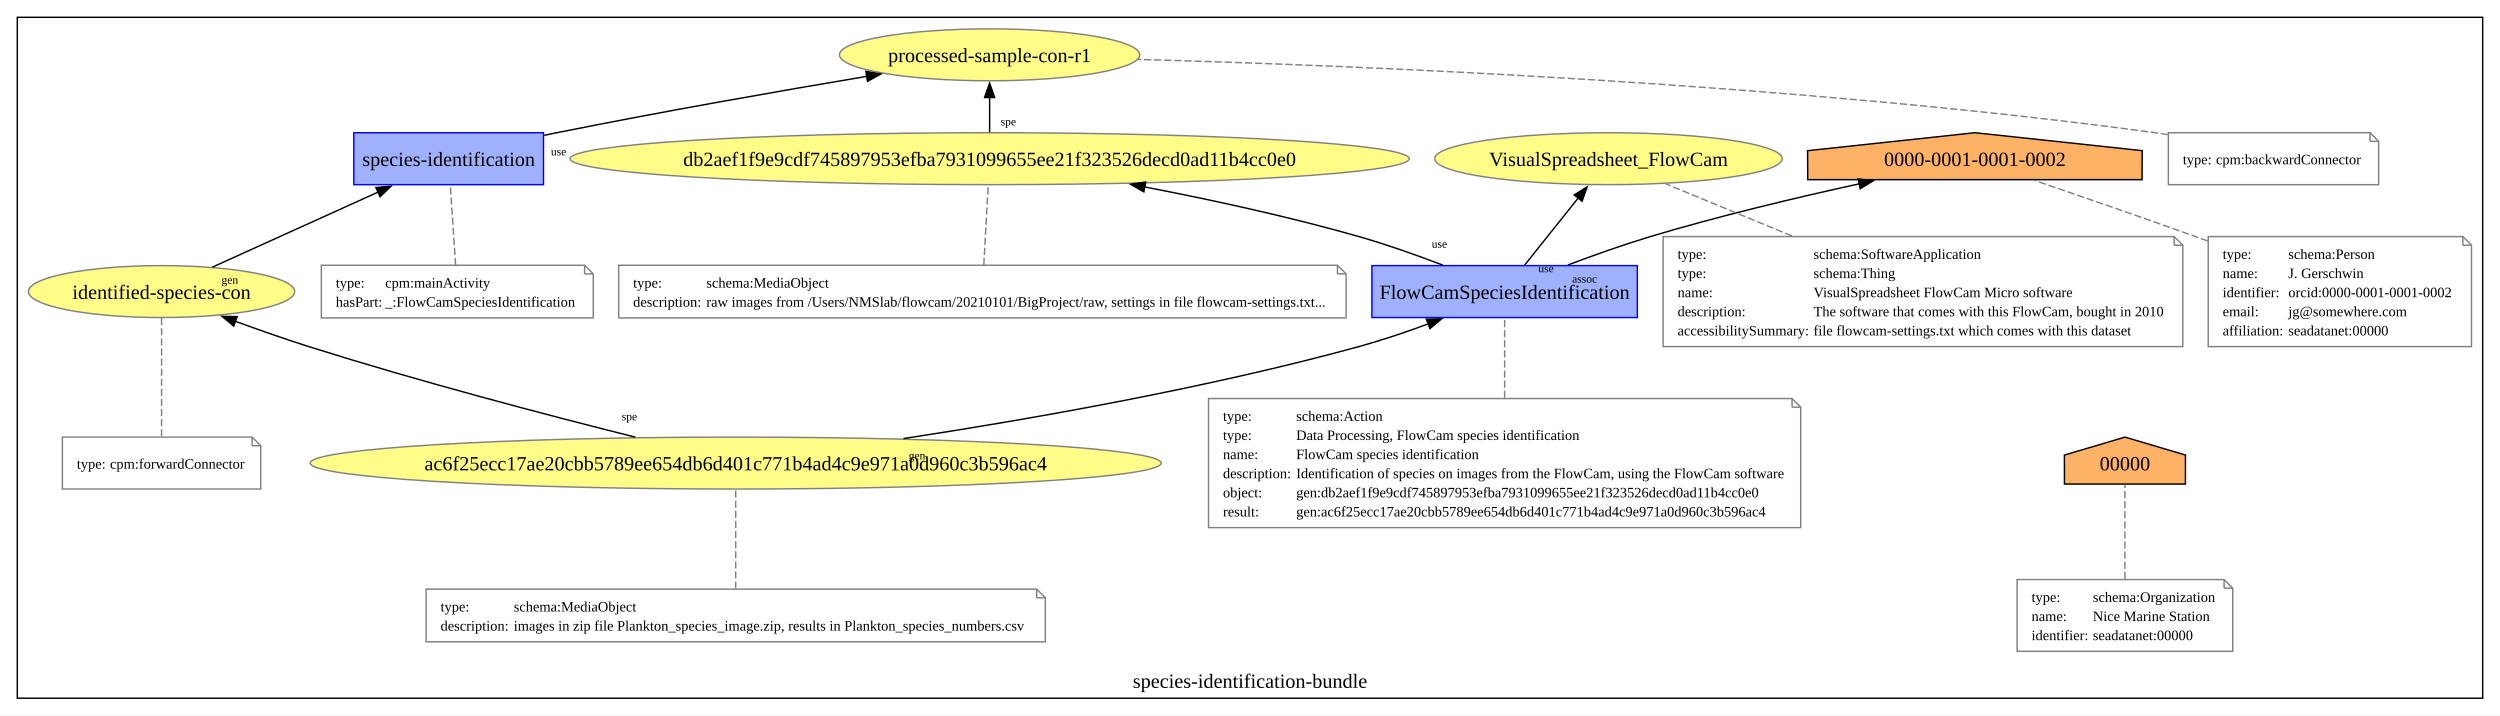
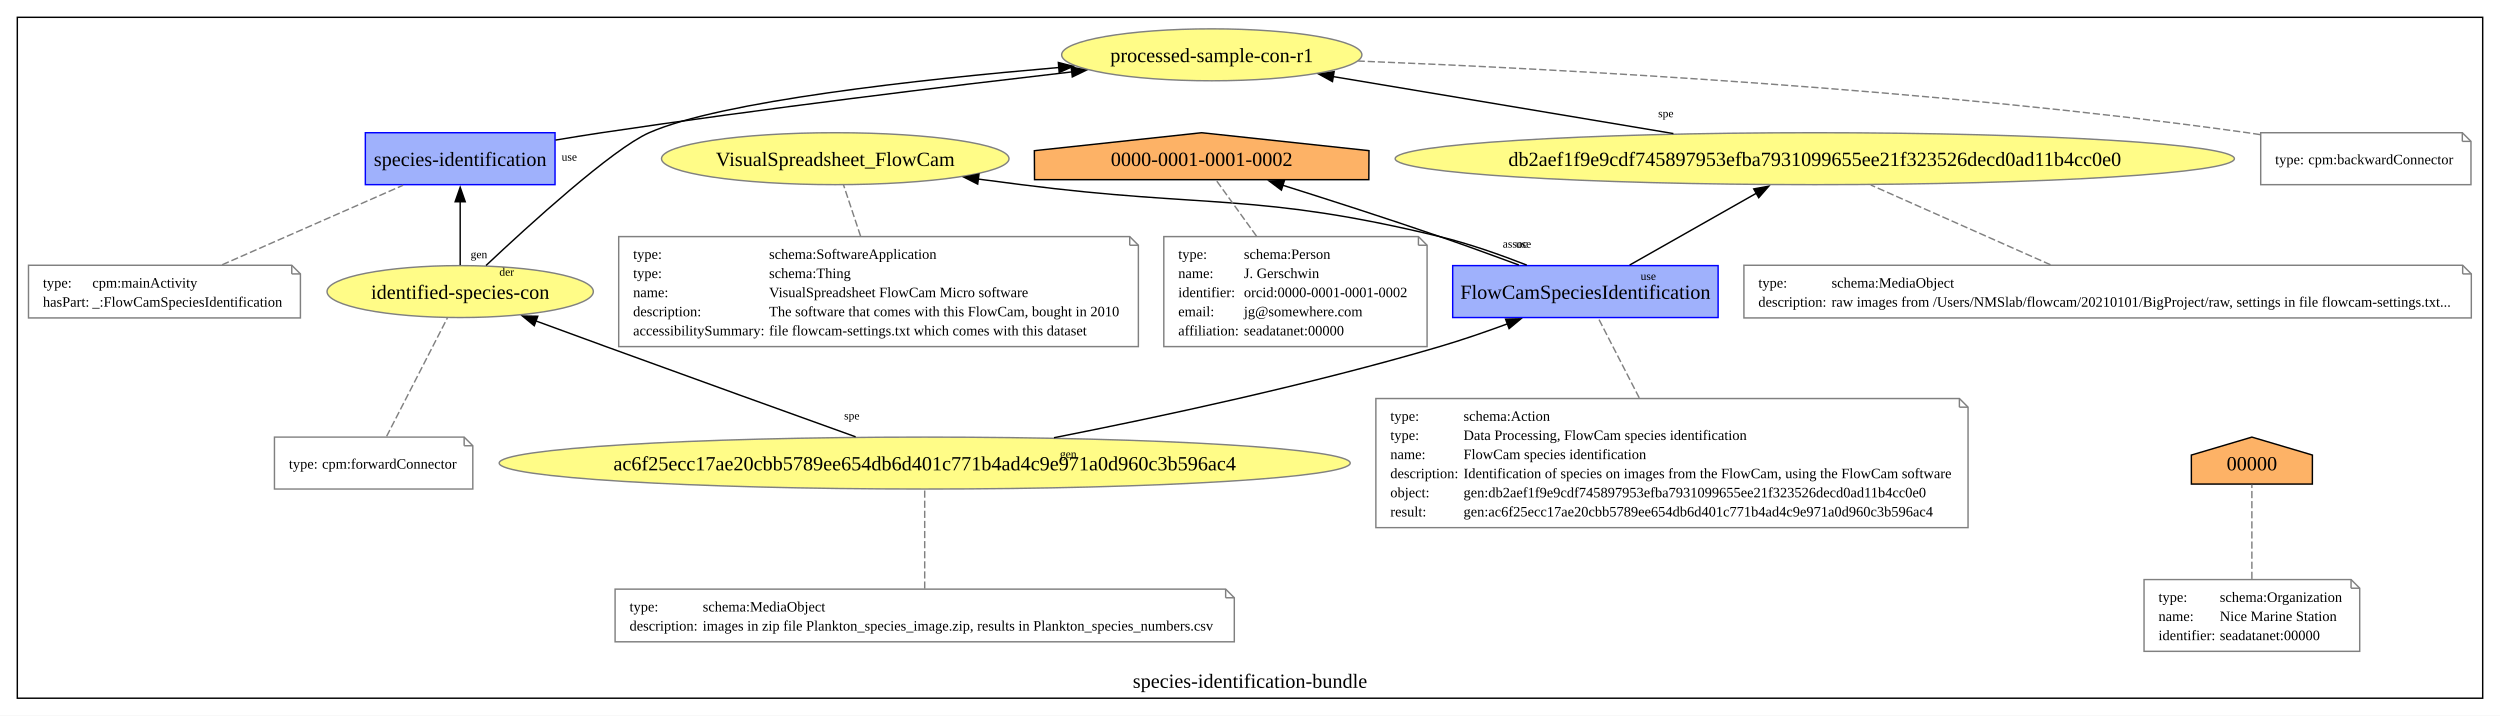
<svg xmlns="http://www.w3.org/2000/svg" xmlns:xlink="http://www.w3.org/1999/xlink" width="1733pt" height="496pt" viewBox="0.00 0.00 1733.00 496.00">
  <g id="graph0" class="graph" transform="scale(1 1) rotate(0) translate(4 492)">
    <polygon fill="white" stroke="none" points="-4,4 -4,-492 1729,-492 1729,4 -4,4" />
    <g id="clust1" class="cluster">
      <g id="a_clust1">
        <a xlink:href="_species-identification-bundle" xlink:title="species-identification-bundle">
          <polygon fill="none" stroke="black" points="8,-8 8,-480 1717,-480 1717,-8 8,-8" />
          <text text-anchor="middle" x="862.5" y="-15.2" font-family="Times New Roman,serif" font-size="14.00">species-identification-bundle</text>
        </a>
      </g>
    </g>
    <g id="node1" class="node">
      <g id="a_node1">
        <a xlink:href="_species-identification" xlink:title="species-identification">
-           <polygon fill="#9fb1fc" stroke="#0000ff" points="372.75,-400 241.25,-400 241.25,-364 372.75,-364 372.75,-400" />
-           <text text-anchor="middle" x="307" y="-376.95" font-family="Times New Roman,serif" font-size="14.00">species-identification</text>
+           <polygon fill="#9fb1fc" stroke="#0000ff" points="380.75,-400 249.25,-400 249.25,-364 380.75,-364 380.75,-400" />
+           <text text-anchor="middle" x="315" y="-376.95" font-family="Times New Roman,serif" font-size="14.00">species-identification</text>
        </a>
      </g>
    </g>
    <g id="node5" class="node">
      <g id="a_node5">
        <a xlink:href="_processed-sample-con-r1" xlink:title="processed-sample-con-r1">
-           <ellipse fill="#fffc87" stroke="#808080" cx="682" cy="-454" rx="104.07" ry="18" />
-           <text text-anchor="middle" x="682" y="-448.95" font-family="Times New Roman,serif" font-size="14.00">processed-sample-con-r1</text>
+           <ellipse fill="#fffc87" stroke="#808080" cx="836" cy="-454" rx="104.07" ry="18" />
+           <text text-anchor="middle" x="836" y="-448.95" font-family="Times New Roman,serif" font-size="14.00">processed-sample-con-r1</text>
        </a>
      </g>
    </g>
    <g id="edge10" class="edge">
-       <path fill="none" stroke="black" d="M373.22,-398.19C376.18,-398.81 379.12,-399.42 382,-400 454.21,-414.55 536.64,-428.96 596.8,-439.07" />
-       <polygon fill="black" stroke="black" points="596.22,-442.52 606.66,-440.72 597.37,-435.62 596.22,-442.52" />
-       <text text-anchor="middle" x="383.22" y="-384.29" font-family="Times New Roman,serif" font-size="8.00">use</text>
+       <path fill="none" stroke="black" d="M381.09,-394.9C391.75,-396.69 402.67,-398.46 413,-400 524.56,-416.66 653.21,-432.26 739.07,-442.17" />
+       <polygon fill="black" stroke="black" points="738.53,-445.63 748.86,-443.3 739.33,-438.68 738.53,-445.63" />
+       <text text-anchor="middle" x="390.63" y="-380.6" font-family="Times New Roman,serif" font-size="8.00">use</text>
    </g>
    <g id="node2" class="node">
-       <polygon fill="none" stroke="gray" points="401.25,-308.12 218.75,-308.12 218.75,-271.62 407.25,-271.62 407.25,-302.12 401.25,-308.12" />
-       <polyline fill="none" stroke="gray" points="401.25,-308.12 401.25,-302.12" />
-       <polyline fill="none" stroke="gray" points="407.25,-302.12 401.25,-302.12" />
-       <text text-anchor="start" x="228.75" y="-292.62" font-family="Times New Roman,serif" font-size="10.00">type:</text>
-       <text text-anchor="start" x="263" y="-292.62" font-family="Times New Roman,serif" font-size="10.00">cpm:mainActivity</text>
-       <text text-anchor="start" x="228.75" y="-279.38" font-family="Times New Roman,serif" font-size="10.00">hasPart:</text>
-       <text text-anchor="start" x="263" y="-279.38" font-family="Times New Roman,serif" font-size="10.00">_:FlowCamSpeciesIdentification</text>
+       <polygon fill="none" stroke="gray" points="198.25,-308.12 15.75,-308.12 15.75,-271.62 204.25,-271.62 204.25,-302.12 198.25,-308.12" />
+       <polyline fill="none" stroke="gray" points="198.25,-308.12 198.25,-302.12" />
+       <polyline fill="none" stroke="gray" points="204.25,-302.12 198.25,-302.12" />
+       <text text-anchor="start" x="25.75" y="-292.62" font-family="Times New Roman,serif" font-size="10.00">type:</text>
+       <text text-anchor="start" x="60" y="-292.62" font-family="Times New Roman,serif" font-size="10.00">cpm:mainActivity</text>
+       <text text-anchor="start" x="25.75" y="-279.38" font-family="Times New Roman,serif" font-size="10.00">hasPart:</text>
+       <text text-anchor="start" x="60" y="-279.38" font-family="Times New Roman,serif" font-size="10.00">_:FlowCamSpeciesIdentification</text>
    </g>
    <g id="edge1" class="edge">
-       <path fill="none" stroke="gray" stroke-dasharray="5,2" d="M311.84,-308.25C310.78,-324.21 309.21,-347.73 308.15,-363.68" />
+       <path fill="none" stroke="gray" stroke-dasharray="5,2" d="M150.01,-308.47C186.25,-324.4 239.34,-347.74 275.44,-363.61" />
    </g>
    <g id="node3" class="node">
      <g id="a_node3">
        <a xlink:href="_FlowCamSpeciesIdentification" xlink:title="FlowCamSpeciesIdentification">
-           <polygon fill="#9fb1fc" stroke="#0000ff" points="1131,-307.88 947,-307.88 947,-271.88 1131,-271.88 1131,-307.88" />
-           <text text-anchor="middle" x="1039" y="-284.82" font-family="Times New Roman,serif" font-size="14.00">FlowCamSpeciesIdentification</text>
+           <polygon fill="#9fb1fc" stroke="#0000ff" points="1187,-307.88 1003,-307.88 1003,-271.88 1187,-271.88 1187,-307.88" />
+           <text text-anchor="middle" x="1095" y="-284.82" font-family="Times New Roman,serif" font-size="14.00">FlowCamSpeciesIdentification</text>
        </a>
      </g>
    </g>
    <g id="node9" class="node">
      <g id="a_node9">
        <a xlink:href="_VisualSpreadsheet_FlowCam" xlink:title="VisualSpreadsheet_FlowCam">
-           <ellipse fill="#fffc87" stroke="#808080" cx="1111" cy="-382" rx="120.45" ry="18" />
-           <text text-anchor="middle" x="1111" y="-376.95" font-family="Times New Roman,serif" font-size="14.00">VisualSpreadsheet_FlowCam</text>
-         </a>
-       </g>
-     </g>
-     <g id="edge12" class="edge">
-       <path fill="none" stroke="black" d="M1052.88,-308.25C1063.44,-321.47 1078.14,-339.87 1090.12,-354.86" />
-       <polygon fill="black" stroke="black" points="1087.24,-356.87 1096.22,-362.49 1092.71,-352.5 1087.24,-356.87" />
-       <text text-anchor="middle" x="1067.71" y="-303.28" font-family="Times New Roman,serif" font-size="8.00">use</text>
+           <ellipse fill="#fffc87" stroke="#808080" cx="575" cy="-382" rx="120.45" ry="18" />
+           <text text-anchor="middle" x="575" y="-376.95" font-family="Times New Roman,serif" font-size="14.00">VisualSpreadsheet_FlowCam</text>
+         </a>
+       </g>
+     </g>
+     <g id="edge13" class="edge">
+       <path fill="none" stroke="black" d="M1054.38,-308.22C1036.21,-315.35 1014.33,-323.07 994,-328 867.78,-358.6 832.83,-347.52 704,-364 694.31,-365.24 684.22,-366.55 674.13,-367.86" />
+       <polygon fill="black" stroke="black" points="673.73,-364.38 664.27,-369.15 674.64,-371.32 673.73,-364.38" />
+       <text text-anchor="middle" x="1052.08" y="-320.32" font-family="Times New Roman,serif" font-size="8.00">use</text>
    </g>
    <g id="node11" class="node">
      <g id="a_node11">
        <a xlink:href="gendb2aef1f9e9cdf745897953efba7931099655ee21f323526decd0ad11b4cc0e0" xlink:title="db2aef1f9e9cdf745897953efba7931099655ee21f323526decd0ad11b4cc0e0">
-           <ellipse fill="#fffc87" stroke="#808080" cx="682" cy="-382" rx="290.88" ry="18" />
-           <text text-anchor="middle" x="682" y="-376.95" font-family="Times New Roman,serif" font-size="14.00">db2aef1f9e9cdf745897953efba7931099655ee21f323526decd0ad11b4cc0e0</text>
-         </a>
-       </g>
-     </g>
-     <g id="edge13" class="edge">
-       <path fill="none" stroke="black" d="M996.21,-308.2C978.41,-314.99 957.4,-322.46 938,-328 889.82,-341.76 835.59,-353.51 789.48,-362.42" />
-       <polygon fill="black" stroke="black" points="788.9,-358.97 779.74,-364.28 790.22,-365.84 788.9,-358.97" />
-       <text text-anchor="middle" x="993.79" y="-320.28" font-family="Times New Roman,serif" font-size="8.00">use</text>
+           <ellipse fill="#fffc87" stroke="#808080" cx="1254" cy="-382" rx="290.88" ry="18" />
+           <text text-anchor="middle" x="1254" y="-376.95" font-family="Times New Roman,serif" font-size="14.00">db2aef1f9e9cdf745897953efba7931099655ee21f323526decd0ad11b4cc0e0</text>
+         </a>
+       </g>
+     </g>
+     <g id="edge14" class="edge">
+       <path fill="none" stroke="black" d="M1125.66,-308.25C1150.73,-322.47 1186.39,-342.68 1213.76,-358.19" />
+       <polygon fill="black" stroke="black" points="1211.7,-361.04 1222.12,-362.93 1215.15,-354.95 1211.7,-361.04" />
+       <text text-anchor="middle" x="1138.59" y="-297.92" font-family="Times New Roman,serif" font-size="8.00">use</text>
    </g>
    <g id="node17" class="node">
      <g id="a_node17">
        <a xlink:href="https://orcid.org/0000-0001-0001-0002" xlink:title="0000-0001-0001-0002">
-           <polygon fill="#fdb266" stroke="black" points="1480.98,-387.56 1365,-400 1249.02,-387.56 1249.13,-367.44 1480.87,-367.44 1480.98,-387.56" />
-           <text text-anchor="middle" x="1365" y="-376.95" font-family="Times New Roman,serif" font-size="14.00">0000-0001-0001-0002</text>
-         </a>
-       </g>
-     </g>
-     <g id="edge15" class="edge">
-       <path fill="none" stroke="black" d="M1082.86,-308.31C1100.46,-314.96 1121.03,-322.3 1140,-328 1187.56,-342.28 1241.7,-355.14 1284.96,-364.61" />
-       <polygon fill="black" stroke="black" points="1284,-367.99 1294.52,-366.69 1285.49,-361.15 1284,-367.99" />
-       <text text-anchor="middle" x="1094.44" y="-296.06" font-family="Times New Roman,serif" font-size="8.00">assoc</text>
+           <polygon fill="#fdb266" stroke="black" points="944.98,-387.56 829,-400 713.02,-387.56 713.13,-367.44 944.87,-367.44 944.98,-387.56" />
+           <text text-anchor="middle" x="829" y="-376.95" font-family="Times New Roman,serif" font-size="14.00">0000-0001-0001-0002</text>
+         </a>
+       </g>
+     </g>
+     <g id="edge16" class="edge">
+       <path fill="none" stroke="black" d="M1048.89,-308.28C1031.71,-314.64 1012.02,-321.8 994,-328 957.99,-340.4 917.25,-353.49 885.27,-363.56" />
+       <polygon fill="black" stroke="black" points="884.27,-360.2 875.78,-366.54 886.37,-366.88 884.27,-360.2" />
+       <text text-anchor="middle" x="1046.35" y="-320.34" font-family="Times New Roman,serif" font-size="8.00">assoc</text>
    </g>
    <g id="node4" class="node">
-       <polygon fill="none" stroke="gray" points="1238.25,-215.75 833.75,-215.75 833.75,-126.25 1244.25,-126.25 1244.25,-209.75 1238.25,-215.75" />
-       <polyline fill="none" stroke="gray" points="1238.25,-215.75 1238.25,-209.75" />
-       <polyline fill="none" stroke="gray" points="1244.25,-209.75 1238.25,-209.75" />
-       <text text-anchor="start" x="843.75" y="-200.25" font-family="Times New Roman,serif" font-size="10.00">type:</text>
-       <text text-anchor="start" x="894.5" y="-200.25" font-family="Times New Roman,serif" font-size="10.00">schema:Action</text>
-       <text text-anchor="start" x="843.75" y="-187" font-family="Times New Roman,serif" font-size="10.00">type:</text>
-       <text text-anchor="start" x="894.5" y="-187" font-family="Times New Roman,serif" font-size="10.00">Data Processing, FlowCam species identification</text>
-       <text text-anchor="start" x="843.75" y="-173.75" font-family="Times New Roman,serif" font-size="10.00">name:</text>
-       <text text-anchor="start" x="894.5" y="-173.75" font-family="Times New Roman,serif" font-size="10.00">FlowCam species identification</text>
-       <text text-anchor="start" x="843.75" y="-160.5" font-family="Times New Roman,serif" font-size="10.00">description:</text>
-       <text text-anchor="start" x="894.5" y="-160.5" font-family="Times New Roman,serif" font-size="10.00">Identification of species on images from the FlowCam, using the FlowCam software</text>
-       <text text-anchor="start" x="843.75" y="-147.25" font-family="Times New Roman,serif" font-size="10.00">object:</text>
-       <text text-anchor="start" x="894.5" y="-147.25" font-family="Times New Roman,serif" font-size="10.00">gen:db2aef1f9e9cdf745897953efba7931099655ee21f323526decd0ad11b4cc0e0</text>
-       <text text-anchor="start" x="843.75" y="-134" font-family="Times New Roman,serif" font-size="10.00">result:</text>
-       <text text-anchor="start" x="894.5" y="-134" font-family="Times New Roman,serif" font-size="10.00">gen:ac6f25ecc17ae20cbb5789ee654db6d401c771b4ad4c9e971a0d960c3b596ac4</text>
+       <polygon fill="none" stroke="gray" points="1354.25,-215.75 949.75,-215.75 949.75,-126.25 1360.25,-126.25 1360.25,-209.75 1354.25,-215.75" />
+       <polyline fill="none" stroke="gray" points="1354.25,-215.75 1354.25,-209.75" />
+       <polyline fill="none" stroke="gray" points="1360.25,-209.75 1354.25,-209.75" />
+       <text text-anchor="start" x="959.75" y="-200.25" font-family="Times New Roman,serif" font-size="10.00">type:</text>
+       <text text-anchor="start" x="1010.5" y="-200.25" font-family="Times New Roman,serif" font-size="10.00">schema:Action</text>
+       <text text-anchor="start" x="959.75" y="-187" font-family="Times New Roman,serif" font-size="10.00">type:</text>
+       <text text-anchor="start" x="1010.5" y="-187" font-family="Times New Roman,serif" font-size="10.00">Data Processing, FlowCam species identification</text>
+       <text text-anchor="start" x="959.75" y="-173.75" font-family="Times New Roman,serif" font-size="10.00">name:</text>
+       <text text-anchor="start" x="1010.5" y="-173.75" font-family="Times New Roman,serif" font-size="10.00">FlowCam species identification</text>
+       <text text-anchor="start" x="959.75" y="-160.5" font-family="Times New Roman,serif" font-size="10.00">description:</text>
+       <text text-anchor="start" x="1010.5" y="-160.5" font-family="Times New Roman,serif" font-size="10.00">Identification of species on images from the FlowCam, using the FlowCam software</text>
+       <text text-anchor="start" x="959.75" y="-147.25" font-family="Times New Roman,serif" font-size="10.00">object:</text>
+       <text text-anchor="start" x="1010.5" y="-147.25" font-family="Times New Roman,serif" font-size="10.00">gen:db2aef1f9e9cdf745897953efba7931099655ee21f323526decd0ad11b4cc0e0</text>
+       <text text-anchor="start" x="959.75" y="-134" font-family="Times New Roman,serif" font-size="10.00">result:</text>
+       <text text-anchor="start" x="1010.5" y="-134" font-family="Times New Roman,serif" font-size="10.00">gen:ac6f25ecc17ae20cbb5789ee654db6d401c771b4ad4c9e971a0d960c3b596ac4</text>
    </g>
    <g id="edge2" class="edge">
-       <path fill="none" stroke="gray" stroke-dasharray="5,2" d="M1039,-216.19C1039,-235.45 1039,-256.91 1039,-271.49" />
+       <path fill="none" stroke="gray" stroke-dasharray="5,2" d="M1132.32,-216.19C1122.43,-235.45 1111.41,-256.91 1103.92,-271.49" />
    </g>
    <g id="node6" class="node">
-       <polygon fill="none" stroke="gray" points="1638.88,-400 1499.12,-400 1499.12,-364 1644.88,-364 1644.88,-394 1638.88,-400" />
-       <polyline fill="none" stroke="gray" points="1638.88,-400 1638.88,-394" />
-       <polyline fill="none" stroke="gray" points="1644.88,-394 1638.88,-394" />
-       <text text-anchor="start" x="1509.12" y="-378.12" font-family="Times New Roman,serif" font-size="10.00">type:</text>
-       <text text-anchor="start" x="1532.12" y="-378.12" font-family="Times New Roman,serif" font-size="10.00">cpm:backwardConnector</text>
+       <polygon fill="none" stroke="gray" points="1702.88,-400 1563.12,-400 1563.12,-364 1708.88,-364 1708.88,-394 1702.88,-400" />
+       <polyline fill="none" stroke="gray" points="1702.88,-400 1702.88,-394" />
+       <polyline fill="none" stroke="gray" points="1708.88,-394 1702.88,-394" />
+       <text text-anchor="start" x="1573.12" y="-378.12" font-family="Times New Roman,serif" font-size="10.00">type:</text>
+       <text text-anchor="start" x="1596.12" y="-378.12" font-family="Times New Roman,serif" font-size="10.00">cpm:backwardConnector</text>
    </g>
    <g id="edge3" class="edge">
-       <path fill="none" stroke="gray" stroke-dasharray="5,2" d="M1498.77,-398.71C1495.81,-399.17 1492.88,-399.61 1490,-400 1238.04,-434.21 938.76,-446.54 784.81,-450.83" />
+       <path fill="none" stroke="gray" stroke-dasharray="5,2" d="M1562.77,-398.68C1559.81,-399.15 1556.88,-399.6 1554,-400 1335.52,-430.58 1077,-444.18 937.51,-449.69" />
    </g>
    <g id="node7" class="node">
      <g id="a_node7">
        <a xlink:href="_identified-species-con" xlink:title="identified-species-con">
-           <ellipse fill="#fffc87" stroke="#808080" cx="108" cy="-289.88" rx="92.3" ry="18" />
-           <text text-anchor="middle" x="108" y="-284.82" font-family="Times New Roman,serif" font-size="14.00">identified-species-con</text>
+           <ellipse fill="#fffc87" stroke="#808080" cx="315" cy="-289.88" rx="92.3" ry="18" />
+           <text text-anchor="middle" x="315" y="-284.82" font-family="Times New Roman,serif" font-size="14.00">identified-species-con</text>
        </a>
      </g>
    </g>
    <g id="edge11" class="edge">
-       <path fill="none" stroke="black" d="M143.12,-306.78C175.11,-321.27 222.66,-342.8 258.31,-358.95" />
-       <polygon fill="black" stroke="black" points="256.56,-362 267.12,-362.94 259.45,-355.62 256.56,-362" />
-       <text text-anchor="middle" x="155.31" y="-295.32" font-family="Times New Roman,serif" font-size="8.00">gen</text>
+       <path fill="none" stroke="black" d="M315,-308.25C315,-320.72 315,-337.8 315,-352.28" />
+       <polygon fill="black" stroke="black" points="311.5,-352.16 315,-362.16 318.5,-352.16 311.5,-352.16" />
+       <text text-anchor="middle" x="327.99" y="-313.03" font-family="Times New Roman,serif" font-size="8.00">gen</text>
+     </g>
+     <g id="edge12" class="edge">
+       <path fill="none" stroke="black" d="M332.9,-307.95C362.45,-335.76 420.67,-388.85 446,-400 495.4,-421.75 632.37,-436.84 730.01,-445.21" />
+       <polygon fill="black" stroke="black" points="729.65,-448.69 739.9,-446.04 730.23,-441.72 729.65,-448.69" />
+       <text text-anchor="middle" x="347.25" y="-300.86" font-family="Times New Roman,serif" font-size="8.00">der</text>
    </g>
    <g id="node8" class="node">
-       <polygon fill="none" stroke="gray" points="170.75,-189 39.25,-189 39.25,-153 176.75,-153 176.75,-183 170.75,-189" />
-       <polyline fill="none" stroke="gray" points="170.75,-189 170.75,-183" />
-       <polyline fill="none" stroke="gray" points="176.75,-183 170.75,-183" />
-       <text text-anchor="start" x="49.25" y="-167.12" font-family="Times New Roman,serif" font-size="10.00">type:</text>
-       <text text-anchor="start" x="72.25" y="-167.12" font-family="Times New Roman,serif" font-size="10.00">cpm:forwardConnector</text>
+       <polygon fill="none" stroke="gray" points="317.75,-189 186.25,-189 186.25,-153 323.75,-153 323.75,-183 317.75,-189" />
+       <polyline fill="none" stroke="gray" points="317.75,-189 317.75,-183" />
+       <polyline fill="none" stroke="gray" points="323.75,-183 317.75,-183" />
+       <text text-anchor="start" x="196.25" y="-167.12" font-family="Times New Roman,serif" font-size="10.00">type:</text>
+       <text text-anchor="start" x="219.25" y="-167.12" font-family="Times New Roman,serif" font-size="10.00">cpm:forwardConnector</text>
    </g>
    <g id="edge4" class="edge">
-       <path fill="none" stroke="gray" stroke-dasharray="5,2" d="M108,-189.5C108,-211.66 108,-249.6 108,-271.64" />
+       <path fill="none" stroke="gray" stroke-dasharray="5,2" d="M263.98,-189.5C275.36,-211.66 294.84,-249.6 306.15,-271.64" />
    </g>
    <g id="node10" class="node">
-       <polygon fill="none" stroke="gray" points="1503.12,-328 1148.88,-328 1148.88,-251.75 1509.12,-251.75 1509.12,-322 1503.12,-328" />
-       <polyline fill="none" stroke="gray" points="1503.12,-328 1503.12,-322" />
-       <polyline fill="none" stroke="gray" points="1509.12,-322 1503.12,-322" />
-       <text text-anchor="start" x="1158.88" y="-312.5" font-family="Times New Roman,serif" font-size="10.00">type:</text>
-       <text text-anchor="start" x="1253.12" y="-312.5" font-family="Times New Roman,serif" font-size="10.00">schema:SoftwareApplication</text>
-       <text text-anchor="start" x="1158.88" y="-299.25" font-family="Times New Roman,serif" font-size="10.00">type:</text>
-       <text text-anchor="start" x="1253.12" y="-299.25" font-family="Times New Roman,serif" font-size="10.00">schema:Thing</text>
-       <text text-anchor="start" x="1158.88" y="-286" font-family="Times New Roman,serif" font-size="10.00">name:</text>
-       <text text-anchor="start" x="1253.12" y="-286" font-family="Times New Roman,serif" font-size="10.00">VisualSpreadsheet FlowCam Micro software</text>
-       <text text-anchor="start" x="1158.88" y="-272.75" font-family="Times New Roman,serif" font-size="10.00">description:</text>
-       <text text-anchor="start" x="1253.12" y="-272.75" font-family="Times New Roman,serif" font-size="10.00">The software that comes with this FlowCam, bought in 2010</text>
-       <text text-anchor="start" x="1158.88" y="-259.5" font-family="Times New Roman,serif" font-size="10.00">accessibilitySummary:</text>
-       <text text-anchor="start" x="1253.12" y="-259.5" font-family="Times New Roman,serif" font-size="10.00">file flowcam-settings.txt which comes with this dataset</text>
+       <polygon fill="none" stroke="gray" points="779.12,-328 424.88,-328 424.88,-251.75 785.12,-251.75 785.12,-322 779.12,-328" />
+       <polyline fill="none" stroke="gray" points="779.12,-328 779.12,-322" />
+       <polyline fill="none" stroke="gray" points="785.12,-322 779.12,-322" />
+       <text text-anchor="start" x="434.88" y="-312.5" font-family="Times New Roman,serif" font-size="10.00">type:</text>
+       <text text-anchor="start" x="529.12" y="-312.5" font-family="Times New Roman,serif" font-size="10.00">schema:SoftwareApplication</text>
+       <text text-anchor="start" x="434.88" y="-299.25" font-family="Times New Roman,serif" font-size="10.00">type:</text>
+       <text text-anchor="start" x="529.12" y="-299.25" font-family="Times New Roman,serif" font-size="10.00">schema:Thing</text>
+       <text text-anchor="start" x="434.88" y="-286" font-family="Times New Roman,serif" font-size="10.00">name:</text>
+       <text text-anchor="start" x="529.12" y="-286" font-family="Times New Roman,serif" font-size="10.00">VisualSpreadsheet FlowCam Micro software</text>
+       <text text-anchor="start" x="434.88" y="-272.75" font-family="Times New Roman,serif" font-size="10.00">description:</text>
+       <text text-anchor="start" x="529.12" y="-272.75" font-family="Times New Roman,serif" font-size="10.00">The software that comes with this FlowCam, bought in 2010</text>
+       <text text-anchor="start" x="434.88" y="-259.5" font-family="Times New Roman,serif" font-size="10.00">accessibilitySummary:</text>
+       <text text-anchor="start" x="529.12" y="-259.5" font-family="Times New Roman,serif" font-size="10.00">file flowcam-settings.txt which comes with this dataset</text>
    </g>
    <g id="edge5" class="edge">
-       <path fill="none" stroke="gray" stroke-dasharray="5,2" d="M1238.13,-328.44C1207.63,-341.05 1175.19,-354.46 1150.72,-364.58" />
-     </g>
-     <g id="edge16" class="edge">
-       <path fill="none" stroke="black" d="M682,-400.3C682,-407.59 682,-416.27 682,-424.46" />
-       <polygon fill="black" stroke="black" points="678.5,-424.38 682,-434.38 685.5,-424.38 678.5,-424.38" />
-       <text text-anchor="middle" x="694.99" y="-405.08" font-family="Times New Roman,serif" font-size="8.00">spe</text>
+       <path fill="none" stroke="gray" stroke-dasharray="5,2" d="M592.54,-328.31C588.42,-340.69 584.03,-353.87 580.68,-363.94" />
+     </g>
+     <g id="edge17" class="edge">
+       <path fill="none" stroke="black" d="M1156,-399.41C1084.34,-411.41 988.15,-427.52 920,-438.93" />
+       <polygon fill="black" stroke="black" points="919.66,-435.44 910.38,-440.54 920.82,-442.34 919.66,-435.44" />
+       <text text-anchor="middle" x="1150.75" y="-410.74" font-family="Times New Roman,serif" font-size="8.00">spe</text>
    </g>
    <g id="node12" class="node">
-       <polygon fill="none" stroke="gray" points="923.12,-308.12 424.88,-308.12 424.88,-271.62 929.12,-271.62 929.12,-302.12 923.12,-308.12" />
-       <polyline fill="none" stroke="gray" points="923.12,-308.12 923.12,-302.12" />
-       <polyline fill="none" stroke="gray" points="929.12,-302.12 923.12,-302.12" />
-       <text text-anchor="start" x="434.88" y="-292.62" font-family="Times New Roman,serif" font-size="10.00">type:</text>
-       <text text-anchor="start" x="485.62" y="-292.62" font-family="Times New Roman,serif" font-size="10.00">schema:MediaObject</text>
-       <text text-anchor="start" x="434.88" y="-279.38" font-family="Times New Roman,serif" font-size="10.00">description:</text>
-       <text text-anchor="start" x="485.62" y="-279.38" font-family="Times New Roman,serif" font-size="10.00">raw images from /Users/NMSlab/flowcam/20210101/BigProject/raw, settings in file flowcam-settings.txt...</text>
+       <polygon fill="none" stroke="gray" points="1703.12,-308.12 1204.88,-308.12 1204.88,-271.62 1709.12,-271.62 1709.12,-302.12 1703.12,-308.12" />
+       <polyline fill="none" stroke="gray" points="1703.12,-308.12 1703.12,-302.12" />
+       <polyline fill="none" stroke="gray" points="1709.12,-302.12 1703.12,-302.12" />
+       <text text-anchor="start" x="1214.88" y="-292.62" font-family="Times New Roman,serif" font-size="10.00">type:</text>
+       <text text-anchor="start" x="1265.62" y="-292.62" font-family="Times New Roman,serif" font-size="10.00">schema:MediaObject</text>
+       <text text-anchor="start" x="1214.88" y="-279.38" font-family="Times New Roman,serif" font-size="10.00">description:</text>
+       <text text-anchor="start" x="1265.62" y="-279.38" font-family="Times New Roman,serif" font-size="10.00">raw images from /Users/NMSlab/flowcam/20210101/BigProject/raw, settings in file flowcam-settings.txt...</text>
    </g>
    <g id="edge6" class="edge">
-       <path fill="none" stroke="gray" stroke-dasharray="5,2" d="M677.96,-308.25C678.85,-324.21 680.15,-347.73 681.04,-363.68" />
+       <path fill="none" stroke="gray" stroke-dasharray="5,2" d="M1417.38,-308.47C1381.38,-324.45 1328.58,-347.89 1292.83,-363.76" />
    </g>
    <g id="node13" class="node">
      <g id="a_node13">
        <a xlink:href="genac6f25ecc17ae20cbb5789ee654db6d401c771b4ad4c9e971a0d960c3b596ac4" xlink:title="ac6f25ecc17ae20cbb5789ee654db6d401c771b4ad4c9e971a0d960c3b596ac4">
-           <ellipse fill="#fffc87" stroke="#808080" cx="506" cy="-171" rx="294.97" ry="18" />
-           <text text-anchor="middle" x="506" y="-165.95" font-family="Times New Roman,serif" font-size="14.00">ac6f25ecc17ae20cbb5789ee654db6d401c771b4ad4c9e971a0d960c3b596ac4</text>
-         </a>
-       </g>
-     </g>
-     <g id="edge14" class="edge">
-       <path fill="none" stroke="black" d="M622.26,-187.98C709.92,-201.35 832.63,-222.88 938,-251.75 953.96,-256.12 970.96,-261.91 986.38,-267.62" />
-       <polygon fill="black" stroke="black" points="984.76,-270.74 995.35,-271 987.23,-264.19 984.76,-270.74" />
-       <text text-anchor="middle" x="631.67" y="-173.58" font-family="Times New Roman,serif" font-size="8.00">gen</text>
-     </g>
-     <g id="edge17" class="edge">
-       <path fill="none" stroke="black" d="M436.43,-188.95C376.14,-204.06 286.75,-227.49 210,-251.75 193.2,-257.06 175.06,-263.45 158.8,-269.41" />
-       <polygon fill="black" stroke="black" points="158.01,-265.97 149.85,-272.73 160.44,-272.54 158.01,-265.97" />
-       <text text-anchor="middle" x="432.34" y="-200.65" font-family="Times New Roman,serif" font-size="8.00">spe</text>
+           <ellipse fill="#fffc87" stroke="#808080" cx="637" cy="-171" rx="294.97" ry="18" />
+           <text text-anchor="middle" x="637" y="-165.95" font-family="Times New Roman,serif" font-size="14.00">ac6f25ecc17ae20cbb5789ee654db6d401c771b4ad4c9e971a0d960c3b596ac4</text>
+         </a>
+       </g>
+     </g>
+     <g id="edge15" class="edge">
+       <path fill="none" stroke="black" d="M726.6,-188.59C799.31,-202.87 904.13,-225.32 994,-251.75 1009.43,-256.29 1025.91,-261.97 1040.98,-267.52" />
+       <polygon fill="black" stroke="black" points="1039.66,-270.76 1050.26,-270.99 1042.11,-264.21 1039.66,-270.76" />
+       <text text-anchor="middle" x="736.49" y="-174.59" font-family="Times New Roman,serif" font-size="8.00">gen</text>
+     </g>
+     <g id="edge18" class="edge">
+       <path fill="none" stroke="black" d="M589.12,-189.19C544.33,-205.28 475.6,-230.04 416,-251.75 400.17,-257.52 382.96,-263.83 367.3,-269.58" />
+       <polygon fill="black" stroke="black" points="366.35,-266.21 358.17,-272.94 368.76,-272.78 366.35,-266.21" />
+       <text text-anchor="middle" x="586.46" y="-201.22" font-family="Times New Roman,serif" font-size="8.00">spe</text>
    </g>
    <g id="node14" class="node">
-       <polygon fill="none" stroke="gray" points="714.62,-83.62 291.38,-83.62 291.38,-47.12 720.62,-47.12 720.62,-77.62 714.62,-83.62" />
-       <polyline fill="none" stroke="gray" points="714.62,-83.62 714.62,-77.62" />
-       <polyline fill="none" stroke="gray" points="720.62,-77.62 714.62,-77.62" />
-       <text text-anchor="start" x="301.38" y="-68.12" font-family="Times New Roman,serif" font-size="10.00">type:</text>
-       <text text-anchor="start" x="352.12" y="-68.12" font-family="Times New Roman,serif" font-size="10.00">schema:MediaObject</text>
-       <text text-anchor="start" x="301.38" y="-54.88" font-family="Times New Roman,serif" font-size="10.00">description:</text>
-       <text text-anchor="start" x="352.12" y="-54.88" font-family="Times New Roman,serif" font-size="10.00">images in zip file Plankton_species_image.zip, results in Plankton_species_numbers.csv</text>
+       <polygon fill="none" stroke="gray" points="845.62,-83.62 422.38,-83.62 422.38,-47.12 851.62,-47.12 851.62,-77.62 845.62,-83.62" />
+       <polyline fill="none" stroke="gray" points="845.62,-83.62 845.62,-77.62" />
+       <polyline fill="none" stroke="gray" points="851.62,-77.62 845.62,-77.62" />
+       <text text-anchor="start" x="432.38" y="-68.12" font-family="Times New Roman,serif" font-size="10.00">type:</text>
+       <text text-anchor="start" x="483.12" y="-68.12" font-family="Times New Roman,serif" font-size="10.00">schema:MediaObject</text>
+       <text text-anchor="start" x="432.38" y="-54.88" font-family="Times New Roman,serif" font-size="10.00">description:</text>
+       <text text-anchor="start" x="483.12" y="-54.88" font-family="Times New Roman,serif" font-size="10.00">images in zip file Plankton_species_image.zip, results in Plankton_species_numbers.csv</text>
    </g>
    <g id="edge7" class="edge">
-       <path fill="none" stroke="gray" stroke-dasharray="5,2" d="M506,-83.95C506,-103.12 506,-133.61 506,-152.68" />
+       <path fill="none" stroke="gray" stroke-dasharray="5,2" d="M637,-83.95C637,-103.12 637,-133.61 637,-152.68" />
    </g>
    <g id="node15" class="node">
      <g id="a_node15">
        <a xlink:href="https://edmo.seadatanet.org/report/00000" xlink:title="00000">
-           <polygon fill="#fdb266" stroke="black" points="1510.96,-176.56 1469,-189 1427.04,-176.56 1427.07,-156.44 1510.93,-156.44 1510.96,-176.56" />
-           <text text-anchor="middle" x="1469" y="-165.95" font-family="Times New Roman,serif" font-size="14.00">00000</text>
+           <polygon fill="#fdb266" stroke="black" points="1598.96,-176.56 1557,-189 1515.04,-176.56 1515.07,-156.44 1598.93,-156.44 1598.96,-176.56" />
+           <text text-anchor="middle" x="1557" y="-165.95" font-family="Times New Roman,serif" font-size="14.00">00000</text>
        </a>
      </g>
    </g>
    <g id="node16" class="node">
-       <polygon fill="none" stroke="gray" points="1537.75,-90.25 1394.25,-90.25 1394.25,-40.5 1543.75,-40.5 1543.75,-84.25 1537.75,-90.25" />
-       <polyline fill="none" stroke="gray" points="1537.75,-90.25 1537.75,-84.25" />
-       <polyline fill="none" stroke="gray" points="1543.75,-84.25 1537.75,-84.25" />
-       <text text-anchor="start" x="1404.25" y="-74.75" font-family="Times New Roman,serif" font-size="10.00">type:</text>
-       <text text-anchor="start" x="1446.75" y="-74.75" font-family="Times New Roman,serif" font-size="10.00">schema:Organization</text>
-       <text text-anchor="start" x="1404.25" y="-61.5" font-family="Times New Roman,serif" font-size="10.00">name:</text>
-       <text text-anchor="start" x="1446.75" y="-61.5" font-family="Times New Roman,serif" font-size="10.00">Nice Marine Station</text>
-       <text text-anchor="start" x="1404.25" y="-48.25" font-family="Times New Roman,serif" font-size="10.00">identifier:</text>
-       <text text-anchor="start" x="1446.75" y="-48.25" font-family="Times New Roman,serif" font-size="10.00">seadatanet:00000</text>
+       <polygon fill="none" stroke="gray" points="1625.75,-90.25 1482.25,-90.25 1482.25,-40.5 1631.75,-40.5 1631.75,-84.25 1625.75,-90.25" />
+       <polyline fill="none" stroke="gray" points="1625.75,-90.25 1625.75,-84.25" />
+       <polyline fill="none" stroke="gray" points="1631.75,-84.25 1625.75,-84.25" />
+       <text text-anchor="start" x="1492.25" y="-74.75" font-family="Times New Roman,serif" font-size="10.00">type:</text>
+       <text text-anchor="start" x="1534.75" y="-74.75" font-family="Times New Roman,serif" font-size="10.00">schema:Organization</text>
+       <text text-anchor="start" x="1492.25" y="-61.5" font-family="Times New Roman,serif" font-size="10.00">name:</text>
+       <text text-anchor="start" x="1534.75" y="-61.5" font-family="Times New Roman,serif" font-size="10.00">Nice Marine Station</text>
+       <text text-anchor="start" x="1492.25" y="-48.25" font-family="Times New Roman,serif" font-size="10.00">identifier:</text>
+       <text text-anchor="start" x="1534.75" y="-48.25" font-family="Times New Roman,serif" font-size="10.00">seadatanet:00000</text>
    </g>
    <g id="edge8" class="edge">
-       <path fill="none" stroke="gray" stroke-dasharray="5,2" d="M1469,-90.67C1469,-111.01 1469,-139.32 1469,-156.04" />
+       <path fill="none" stroke="gray" stroke-dasharray="5,2" d="M1557,-90.67C1557,-111.01 1557,-139.32 1557,-156.04" />
    </g>
    <g id="node18" class="node">
-       <polygon fill="none" stroke="gray" points="1703.25,-328 1526.75,-328 1526.75,-251.75 1709.25,-251.75 1709.25,-322 1703.25,-328" />
-       <polyline fill="none" stroke="gray" points="1703.25,-328 1703.25,-322" />
-       <polyline fill="none" stroke="gray" points="1709.25,-322 1703.25,-322" />
-       <text text-anchor="start" x="1536.75" y="-312.5" font-family="Times New Roman,serif" font-size="10.00">type:</text>
-       <text text-anchor="start" x="1582.25" y="-312.5" font-family="Times New Roman,serif" font-size="10.00">schema:Person</text>
-       <text text-anchor="start" x="1536.75" y="-299.25" font-family="Times New Roman,serif" font-size="10.00">name:</text>
-       <text text-anchor="start" x="1582.25" y="-299.25" font-family="Times New Roman,serif" font-size="10.00">J. Gerschwin</text>
-       <text text-anchor="start" x="1536.75" y="-286" font-family="Times New Roman,serif" font-size="10.00">identifier:</text>
-       <text text-anchor="start" x="1582.25" y="-286" font-family="Times New Roman,serif" font-size="10.00">orcid:0000-0001-0001-0002</text>
-       <text text-anchor="start" x="1536.75" y="-272.75" font-family="Times New Roman,serif" font-size="10.00">email:</text>
-       <text text-anchor="start" x="1582.25" y="-272.75" font-family="Times New Roman,serif" font-size="10.00">jg@somewhere.com</text>
-       <text text-anchor="start" x="1536.75" y="-259.5" font-family="Times New Roman,serif" font-size="10.00">affiliation:</text>
-       <text text-anchor="start" x="1582.25" y="-259.5" font-family="Times New Roman,serif" font-size="10.00">seadatanet:00000</text>
+       <polygon fill="none" stroke="gray" points="979.25,-328 802.75,-328 802.75,-251.75 985.25,-251.75 985.25,-322 979.25,-328" />
+       <polyline fill="none" stroke="gray" points="979.25,-328 979.25,-322" />
+       <polyline fill="none" stroke="gray" points="985.25,-322 979.25,-322" />
+       <text text-anchor="start" x="812.75" y="-312.5" font-family="Times New Roman,serif" font-size="10.00">type:</text>
+       <text text-anchor="start" x="858.25" y="-312.5" font-family="Times New Roman,serif" font-size="10.00">schema:Person</text>
+       <text text-anchor="start" x="812.75" y="-299.25" font-family="Times New Roman,serif" font-size="10.00">name:</text>
+       <text text-anchor="start" x="858.25" y="-299.25" font-family="Times New Roman,serif" font-size="10.00">J. Gerschwin</text>
+       <text text-anchor="start" x="812.75" y="-286" font-family="Times New Roman,serif" font-size="10.00">identifier:</text>
+       <text text-anchor="start" x="858.25" y="-286" font-family="Times New Roman,serif" font-size="10.00">orcid:0000-0001-0001-0002</text>
+       <text text-anchor="start" x="812.75" y="-272.75" font-family="Times New Roman,serif" font-size="10.00">email:</text>
+       <text text-anchor="start" x="858.25" y="-272.75" font-family="Times New Roman,serif" font-size="10.00">jg@somewhere.com</text>
+       <text text-anchor="start" x="812.75" y="-259.5" font-family="Times New Roman,serif" font-size="10.00">affiliation:</text>
+       <text text-anchor="start" x="858.25" y="-259.5" font-family="Times New Roman,serif" font-size="10.00">seadatanet:00000</text>
    </g>
    <g id="edge9" class="edge">
-       <path fill="none" stroke="gray" stroke-dasharray="5,2" d="M1526.48,-324.94C1523.62,-325.98 1520.79,-327 1518,-328 1480.3,-341.53 1437.16,-356.42 1406.32,-366.96" />
+       <path fill="none" stroke="gray" stroke-dasharray="5,2" d="M867,-328.31C857.09,-342.05 846.48,-356.76 839,-367.13" />
    </g>
  </g>
</svg>
